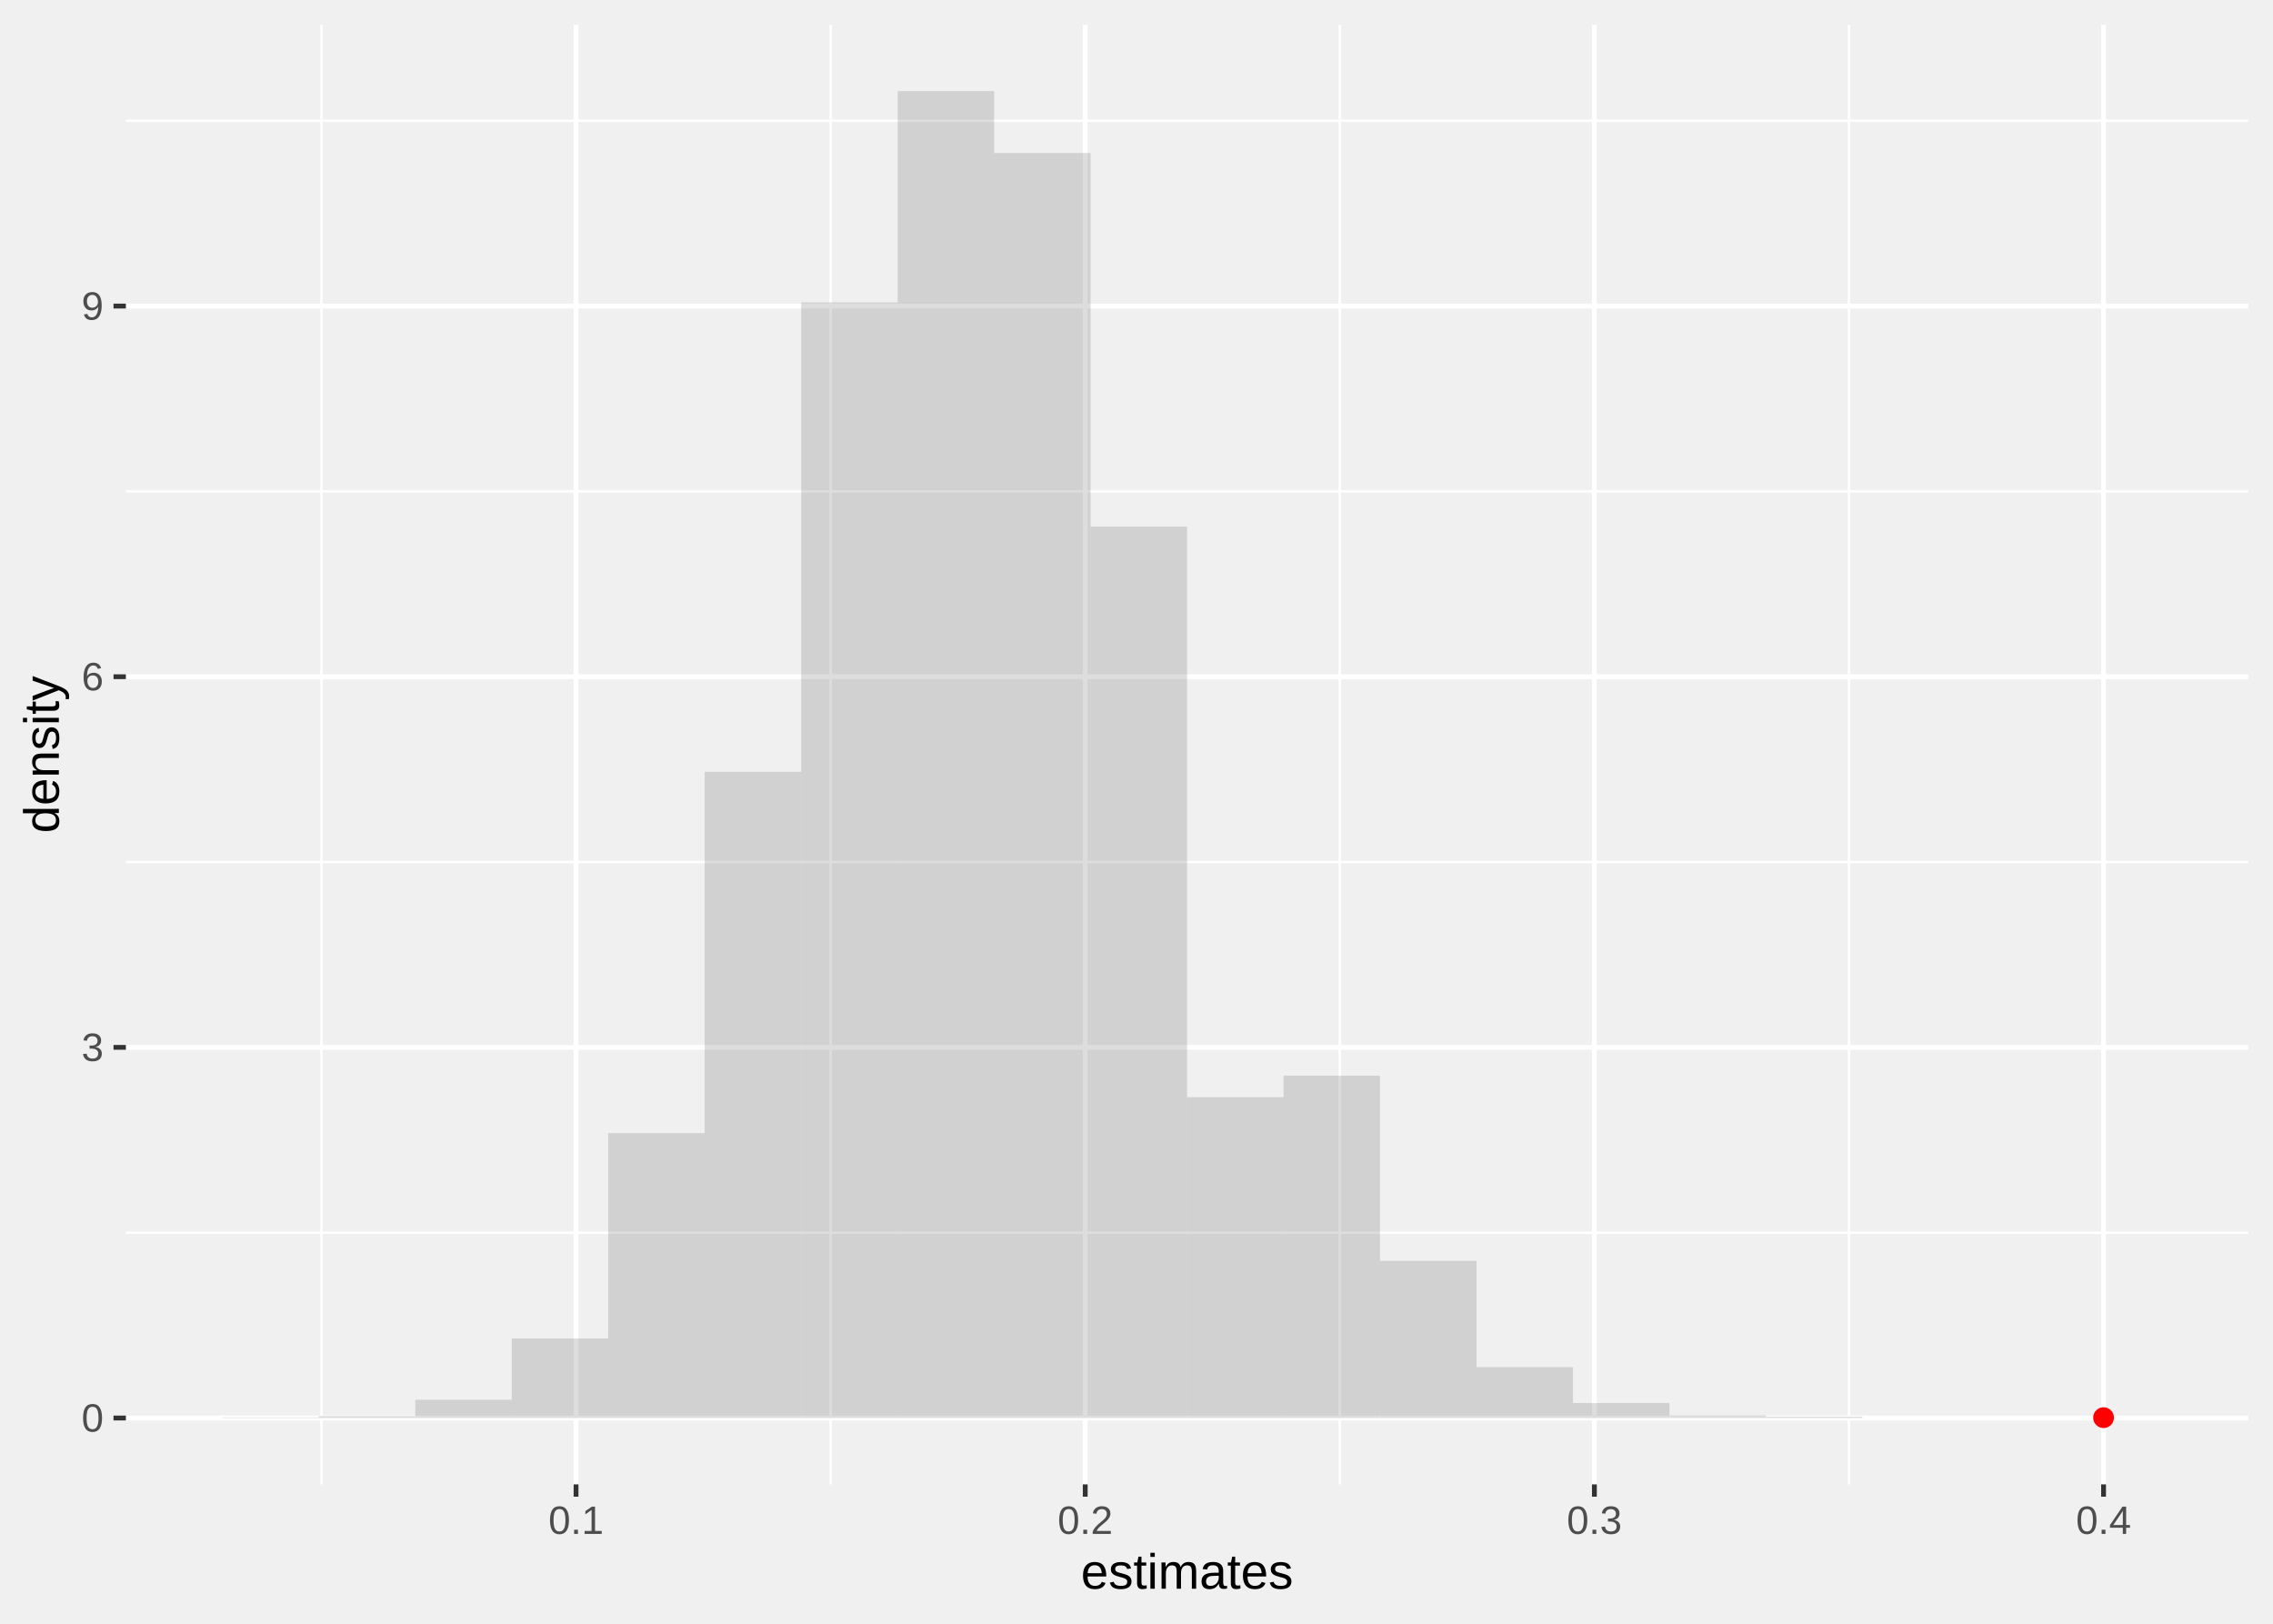
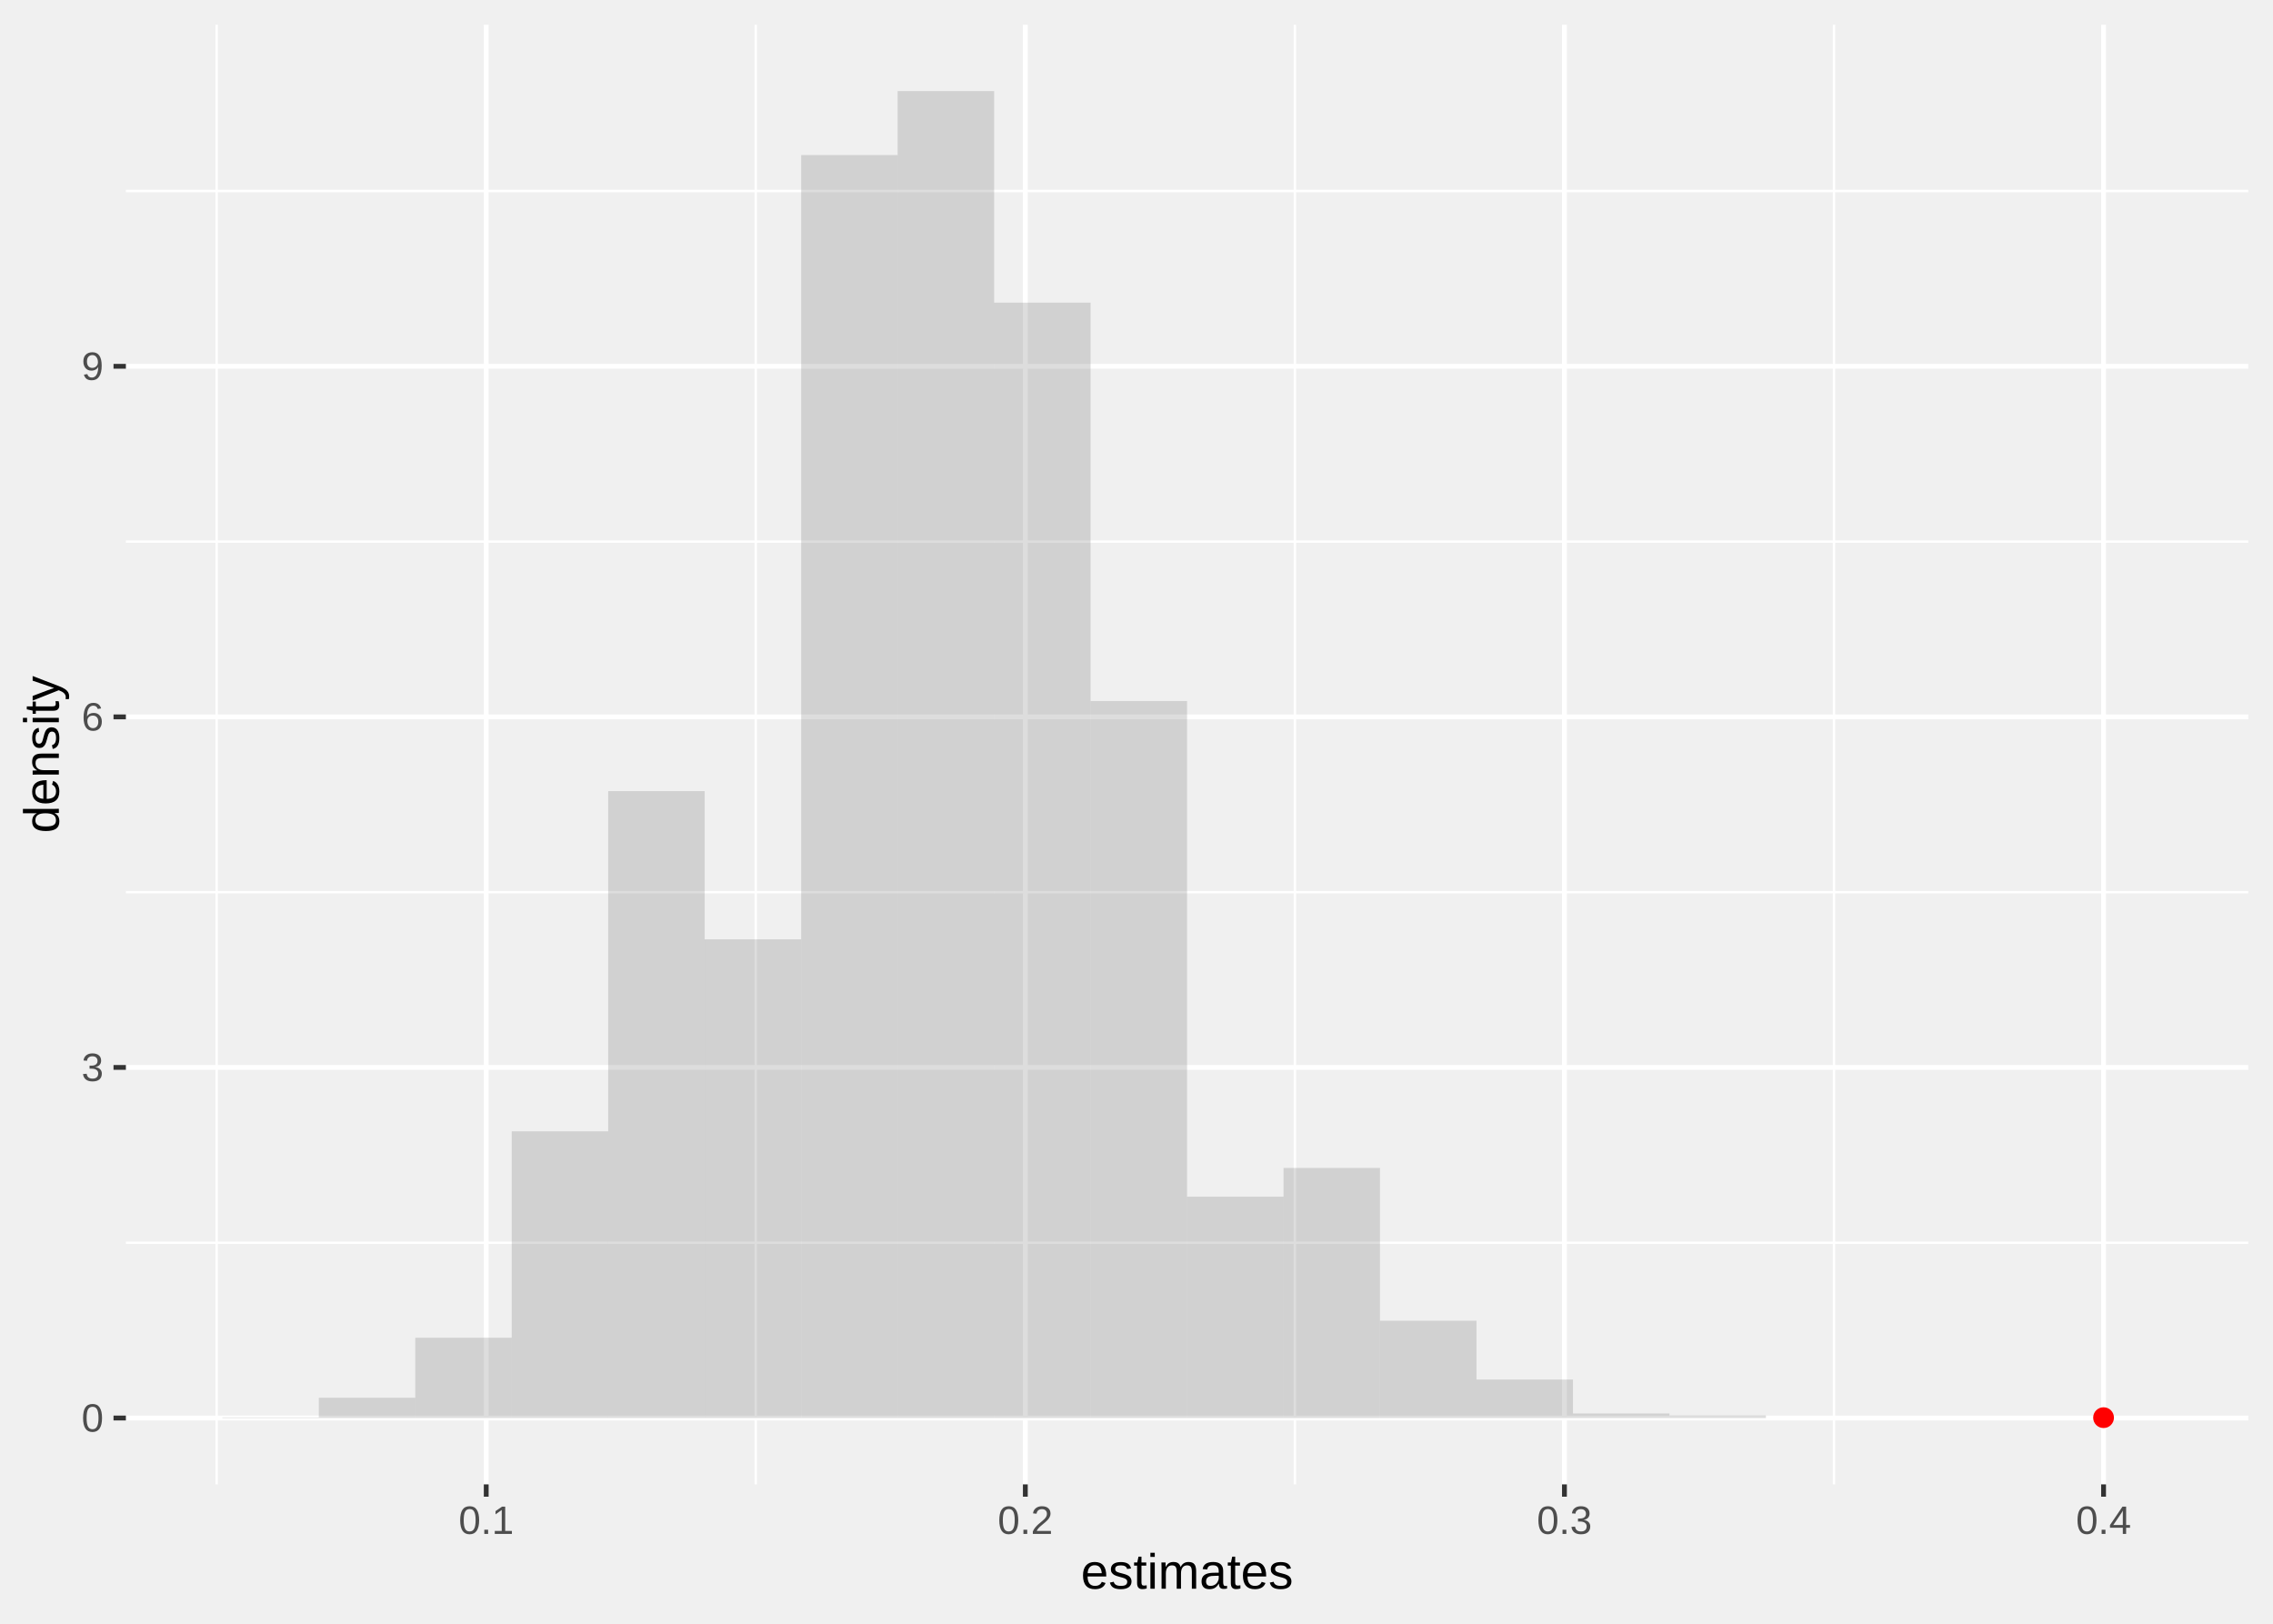
<svg xmlns="http://www.w3.org/2000/svg" width="504.00pt" height="360.00pt" viewBox="0 0 504.00 360.00">
  <g class="svglite">
    <defs>
      <style type="text/css">
    .svglite line, .svglite polyline, .svglite polygon, .svglite path, .svglite rect, .svglite circle {
      fill: none;
      stroke: #000000;
      stroke-linecap: round;
      stroke-linejoin: round;
      stroke-miterlimit: 10.00;
    }
    .svglite text {
      white-space: pre;
    }
    .svglite g.glyphgroup path {
      fill: inherit;
      stroke: none;
    }
  </style>
    </defs>
    <rect width="100%" height="100%" style="stroke: none; fill: none;" />
    <defs>
      <clipPath id="cpMC4wMHw1MDQuMDB8MC4wMHwzNjAuMDA=">
        <rect x="0.00" y="0.00" width="504.00" height="360.00" />
      </clipPath>
    </defs>
    <g clip-path="url(#cpMC4wMHw1MDQuMDB8MC4wMHwzNjAuMDA=)">
      <rect x="0.00" y="0.00" width="504.00" height="360.00" style="stroke-width: 1.07; stroke: none;" />
    </g>
    <defs>
      <clipPath id="cpMjcuOTF8NDk4LjUyfDUuNDh8MzI5LjEw">
        <rect x="27.91" y="5.48" width="470.62" height="323.62" />
      </clipPath>
    </defs>
    <g clip-path="url(#cpMjcuOTF8NDk4LjUyfDUuNDh8MzI5LjEw)">
      <rect x="27.91" y="5.48" width="470.62" height="323.62" style="stroke-width: 1.07; stroke: none;" />
-       <polyline points="27.91,273.30 498.52,273.30 " style="stroke-width: 0.53; stroke: #FFFFFF; stroke-linecap: butt;" />
-       <polyline points="27.91,191.13 498.52,191.13 " style="stroke-width: 0.53; stroke: #FFFFFF; stroke-linecap: butt;" />
-       <polyline points="27.91,108.95 498.52,108.95 " style="stroke-width: 0.53; stroke: #FFFFFF; stroke-linecap: butt;" />
-       <polyline points="27.91,26.77 498.52,26.77 " style="stroke-width: 0.53; stroke: #FFFFFF; stroke-linecap: butt;" />
-       <polyline points="71.28,329.10 71.28,5.48 " style="stroke-width: 0.53; stroke: #FFFFFF; stroke-linecap: butt;" />
-       <polyline points="184.18,329.10 184.18,5.48 " style="stroke-width: 0.53; stroke: #FFFFFF; stroke-linecap: butt;" />
-       <polyline points="297.08,329.10 297.08,5.48 " style="stroke-width: 0.53; stroke: #FFFFFF; stroke-linecap: butt;" />
-       <polyline points="409.98,329.10 409.98,5.48 " style="stroke-width: 0.53; stroke: #FFFFFF; stroke-linecap: butt;" />
+       <polyline points="27.91,275.53 498.52,275.53 " style="stroke-width: 0.53; stroke: #FFFFFF; stroke-linecap: butt;" />
+       <polyline points="27.91,197.80 498.52,197.80 " style="stroke-width: 0.53; stroke: #FFFFFF; stroke-linecap: butt;" />
+       <polyline points="27.91,120.08 498.52,120.08 " style="stroke-width: 0.53; stroke: #FFFFFF; stroke-linecap: butt;" />
+       <polyline points="27.91,42.35 498.52,42.35 " style="stroke-width: 0.53; stroke: #FFFFFF; stroke-linecap: butt;" />
+       <polyline points="48.04,329.10 48.04,5.48 " style="stroke-width: 0.53; stroke: #FFFFFF; stroke-linecap: butt;" />
+       <polyline points="167.58,329.10 167.58,5.48 " style="stroke-width: 0.53; stroke: #FFFFFF; stroke-linecap: butt;" />
+       <polyline points="287.12,329.10 287.12,5.48 " style="stroke-width: 0.53; stroke: #FFFFFF; stroke-linecap: butt;" />
+       <polyline points="406.66,329.10 406.66,5.48 " style="stroke-width: 0.53; stroke: #FFFFFF; stroke-linecap: butt;" />
      <polyline points="27.91,314.39 498.52,314.39 " style="stroke-width: 1.07; stroke: #FFFFFF; stroke-linecap: butt;" />
-       <polyline points="27.91,232.21 498.52,232.21 " style="stroke-width: 1.07; stroke: #FFFFFF; stroke-linecap: butt;" />
-       <polyline points="27.91,150.04 498.52,150.04 " style="stroke-width: 1.07; stroke: #FFFFFF; stroke-linecap: butt;" />
-       <polyline points="27.91,67.86 498.52,67.86 " style="stroke-width: 1.07; stroke: #FFFFFF; stroke-linecap: butt;" />
-       <polyline points="127.73,329.10 127.73,5.48 " style="stroke-width: 1.07; stroke: #FFFFFF; stroke-linecap: butt;" />
-       <polyline points="240.63,329.10 240.63,5.48 " style="stroke-width: 1.07; stroke: #FFFFFF; stroke-linecap: butt;" />
-       <polyline points="353.53,329.10 353.53,5.48 " style="stroke-width: 1.07; stroke: #FFFFFF; stroke-linecap: butt;" />
+       <polyline points="27.91,236.66 498.52,236.66 " style="stroke-width: 1.07; stroke: #FFFFFF; stroke-linecap: butt;" />
+       <polyline points="27.91,158.94 498.52,158.94 " style="stroke-width: 1.07; stroke: #FFFFFF; stroke-linecap: butt;" />
+       <polyline points="27.91,81.21 498.52,81.21 " style="stroke-width: 1.07; stroke: #FFFFFF; stroke-linecap: butt;" />
+       <polyline points="107.81,329.10 107.81,5.48 " style="stroke-width: 1.07; stroke: #FFFFFF; stroke-linecap: butt;" />
+       <polyline points="227.35,329.10 227.35,5.48 " style="stroke-width: 1.07; stroke: #FFFFFF; stroke-linecap: butt;" />
+       <polyline points="346.89,329.10 346.89,5.48 " style="stroke-width: 1.07; stroke: #FFFFFF; stroke-linecap: butt;" />
      <polyline points="466.43,329.10 466.43,5.48 " style="stroke-width: 1.07; stroke: #FFFFFF; stroke-linecap: butt;" />
      <rect x="49.30" y="314.25" width="21.39" height="0.14" style="stroke-width: 1.07; stroke: none; stroke-linecap: butt; stroke-linejoin: miter; fill: #595959; fill-opacity: 0.20;" />
-       <rect x="70.69" y="313.96" width="21.39" height="0.43" style="stroke-width: 1.07; stroke: none; stroke-linecap: butt; stroke-linejoin: miter; fill: #595959; fill-opacity: 0.20;" />
-       <rect x="92.08" y="310.34" width="21.39" height="4.05" style="stroke-width: 1.07; stroke: none; stroke-linecap: butt; stroke-linejoin: miter; fill: #595959; fill-opacity: 0.20;" />
-       <rect x="113.47" y="296.75" width="21.39" height="17.64" style="stroke-width: 1.07; stroke: none; stroke-linecap: butt; stroke-linejoin: miter; fill: #595959; fill-opacity: 0.20;" />
-       <rect x="134.86" y="251.21" width="21.39" height="63.18" style="stroke-width: 1.07; stroke: none; stroke-linecap: butt; stroke-linejoin: miter; fill: #595959; fill-opacity: 0.20;" />
-       <rect x="156.25" y="171.12" width="21.39" height="143.27" style="stroke-width: 1.07; stroke: none; stroke-linecap: butt; stroke-linejoin: miter; fill: #595959; fill-opacity: 0.20;" />
-       <rect x="177.65" y="67.03" width="21.39" height="247.36" style="stroke-width: 1.07; stroke: none; stroke-linecap: butt; stroke-linejoin: miter; fill: #595959; fill-opacity: 0.20;" />
+       <rect x="70.69" y="309.90" width="21.39" height="4.49" style="stroke-width: 1.07; stroke: none; stroke-linecap: butt; stroke-linejoin: miter; fill: #595959; fill-opacity: 0.20;" />
+       <rect x="92.08" y="296.58" width="21.39" height="17.81" style="stroke-width: 1.07; stroke: none; stroke-linecap: butt; stroke-linejoin: miter; fill: #595959; fill-opacity: 0.20;" />
+       <rect x="113.47" y="250.83" width="21.39" height="63.56" style="stroke-width: 1.07; stroke: none; stroke-linecap: butt; stroke-linejoin: miter; fill: #595959; fill-opacity: 0.20;" />
+       <rect x="134.86" y="175.40" width="21.39" height="138.99" style="stroke-width: 1.07; stroke: none; stroke-linecap: butt; stroke-linejoin: miter; fill: #595959; fill-opacity: 0.20;" />
+       <rect x="156.25" y="208.26" width="21.39" height="106.13" style="stroke-width: 1.07; stroke: none; stroke-linecap: butt; stroke-linejoin: miter; fill: #595959; fill-opacity: 0.20;" />
+       <rect x="177.65" y="34.38" width="21.39" height="280.01" style="stroke-width: 1.07; stroke: none; stroke-linecap: butt; stroke-linejoin: miter; fill: #595959; fill-opacity: 0.20;" />
      <rect x="199.04" y="20.19" width="21.39" height="294.20" style="stroke-width: 1.07; stroke: none; stroke-linecap: butt; stroke-linejoin: miter; fill: #595959; fill-opacity: 0.20;" />
-       <rect x="220.43" y="33.92" width="21.39" height="280.47" style="stroke-width: 1.07; stroke: none; stroke-linecap: butt; stroke-linejoin: miter; fill: #595959; fill-opacity: 0.20;" />
-       <rect x="241.82" y="116.76" width="21.39" height="197.63" style="stroke-width: 1.07; stroke: none; stroke-linecap: butt; stroke-linejoin: miter; fill: #595959; fill-opacity: 0.20;" />
-       <rect x="263.21" y="243.26" width="21.39" height="71.13" style="stroke-width: 1.07; stroke: none; stroke-linecap: butt; stroke-linejoin: miter; fill: #595959; fill-opacity: 0.20;" />
-       <rect x="284.60" y="238.49" width="21.39" height="75.90" style="stroke-width: 1.07; stroke: none; stroke-linecap: butt; stroke-linejoin: miter; fill: #595959; fill-opacity: 0.20;" />
-       <rect x="306.00" y="279.55" width="21.39" height="34.84" style="stroke-width: 1.07; stroke: none; stroke-linecap: butt; stroke-linejoin: miter; fill: #595959; fill-opacity: 0.20;" />
-       <rect x="327.39" y="303.11" width="21.39" height="11.28" style="stroke-width: 1.07; stroke: none; stroke-linecap: butt; stroke-linejoin: miter; fill: #595959; fill-opacity: 0.20;" />
-       <rect x="348.78" y="311.07" width="21.39" height="3.33" style="stroke-width: 1.07; stroke: none; stroke-linecap: butt; stroke-linejoin: miter; fill: #595959; fill-opacity: 0.20;" />
+       <rect x="220.43" y="67.10" width="21.39" height="247.29" style="stroke-width: 1.07; stroke: none; stroke-linecap: butt; stroke-linejoin: miter; fill: #595959; fill-opacity: 0.20;" />
+       <rect x="241.82" y="155.42" width="21.39" height="158.97" style="stroke-width: 1.07; stroke: none; stroke-linecap: butt; stroke-linejoin: miter; fill: #595959; fill-opacity: 0.20;" />
+       <rect x="263.21" y="265.31" width="21.39" height="49.08" style="stroke-width: 1.07; stroke: none; stroke-linecap: butt; stroke-linejoin: miter; fill: #595959; fill-opacity: 0.20;" />
+       <rect x="284.60" y="258.94" width="21.39" height="55.45" style="stroke-width: 1.07; stroke: none; stroke-linecap: butt; stroke-linejoin: miter; fill: #595959; fill-opacity: 0.20;" />
+       <rect x="306.00" y="292.82" width="21.39" height="21.57" style="stroke-width: 1.07; stroke: none; stroke-linecap: butt; stroke-linejoin: miter; fill: #595959; fill-opacity: 0.20;" />
+       <rect x="327.39" y="305.85" width="21.39" height="8.54" style="stroke-width: 1.07; stroke: none; stroke-linecap: butt; stroke-linejoin: miter; fill: #595959; fill-opacity: 0.20;" />
+       <rect x="348.78" y="313.38" width="21.39" height="1.01" style="stroke-width: 1.07; stroke: none; stroke-linecap: butt; stroke-linejoin: miter; fill: #595959; fill-opacity: 0.20;" />
      <rect x="370.17" y="313.81" width="21.39" height="0.58" style="stroke-width: 1.07; stroke: none; stroke-linecap: butt; stroke-linejoin: miter; fill: #595959; fill-opacity: 0.20;" />
-       <rect x="391.56" y="314.10" width="21.39" height="0.29" style="stroke-width: 1.07; stroke: none; stroke-linecap: butt; stroke-linejoin: miter; fill: #595959; fill-opacity: 0.20;" />
+       <rect x="391.56" y="314.39" width="21.39" height="0.00" style="stroke-width: 1.07; stroke: none; stroke-linecap: butt; stroke-linejoin: miter; fill: #595959; fill-opacity: 0.20;" />
      <rect x="412.95" y="314.39" width="21.39" height="0.00" style="stroke-width: 1.07; stroke: none; stroke-linecap: butt; stroke-linejoin: miter; fill: #595959; fill-opacity: 0.20;" />
      <rect x="434.35" y="314.39" width="21.39" height="0.00" style="stroke-width: 1.07; stroke: none; stroke-linecap: butt; stroke-linejoin: miter; fill: #595959; fill-opacity: 0.20;" />
      <rect x="455.74" y="314.39" width="21.39" height="0.00" style="stroke-width: 1.07; stroke: none; stroke-linecap: butt; stroke-linejoin: miter; fill: #595959; fill-opacity: 0.20;" />
      <circle cx="466.43" cy="314.31" r="1.95" style="stroke-width: 0.71; stroke: #FF0000; fill: #FF0000;" />
    </g>
    <g clip-path="url(#cpMC4wMHw1MDQuMDB8MC4wMHwzNjAuMDA=)">
      <text x="22.97" y="317.42" text-anchor="end" style="font-size: 8.80px;fill: #4D4D4D; font-family: &quot;Arimo&quot;;" textLength="4.89px" lengthAdjust="spacingAndGlyphs">0</text>
-       <text x="22.97" y="235.24" text-anchor="end" style="font-size: 8.80px;fill: #4D4D4D; font-family: &quot;Arimo&quot;;" textLength="4.89px" lengthAdjust="spacingAndGlyphs">3</text>
-       <text x="22.97" y="153.06" text-anchor="end" style="font-size: 8.80px;fill: #4D4D4D; font-family: &quot;Arimo&quot;;" textLength="4.89px" lengthAdjust="spacingAndGlyphs">6</text>
-       <text x="22.97" y="70.89" text-anchor="end" style="font-size: 8.80px;fill: #4D4D4D; font-family: &quot;Arimo&quot;;" textLength="4.89px" lengthAdjust="spacingAndGlyphs">9</text>
+       <text x="22.97" y="239.69" text-anchor="end" style="font-size: 8.80px;fill: #4D4D4D; font-family: &quot;Arimo&quot;;" textLength="4.89px" lengthAdjust="spacingAndGlyphs">3</text>
+       <text x="22.97" y="161.97" text-anchor="end" style="font-size: 8.80px;fill: #4D4D4D; font-family: &quot;Arimo&quot;;" textLength="4.89px" lengthAdjust="spacingAndGlyphs">6</text>
+       <text x="22.97" y="84.24" text-anchor="end" style="font-size: 8.80px;fill: #4D4D4D; font-family: &quot;Arimo&quot;;" textLength="4.89px" lengthAdjust="spacingAndGlyphs">9</text>
      <polyline points="25.17,314.39 27.91,314.39 " style="stroke-width: 1.07; stroke: #333333; stroke-linecap: butt;" />
-       <polyline points="25.17,232.21 27.91,232.21 " style="stroke-width: 1.07; stroke: #333333; stroke-linecap: butt;" />
-       <polyline points="25.17,150.04 27.91,150.04 " style="stroke-width: 1.07; stroke: #333333; stroke-linecap: butt;" />
-       <polyline points="25.17,67.86 27.91,67.86 " style="stroke-width: 1.07; stroke: #333333; stroke-linecap: butt;" />
-       <polyline points="127.73,331.84 127.73,329.10 " style="stroke-width: 1.07; stroke: #333333; stroke-linecap: butt;" />
-       <polyline points="240.63,331.84 240.63,329.10 " style="stroke-width: 1.07; stroke: #333333; stroke-linecap: butt;" />
-       <polyline points="353.53,331.84 353.53,329.10 " style="stroke-width: 1.07; stroke: #333333; stroke-linecap: butt;" />
+       <polyline points="25.17,236.66 27.91,236.66 " style="stroke-width: 1.07; stroke: #333333; stroke-linecap: butt;" />
+       <polyline points="25.17,158.94 27.91,158.94 " style="stroke-width: 1.07; stroke: #333333; stroke-linecap: butt;" />
+       <polyline points="25.17,81.21 27.91,81.21 " style="stroke-width: 1.07; stroke: #333333; stroke-linecap: butt;" />
+       <polyline points="107.81,331.84 107.81,329.10 " style="stroke-width: 1.07; stroke: #333333; stroke-linecap: butt;" />
+       <polyline points="227.35,331.84 227.35,329.10 " style="stroke-width: 1.07; stroke: #333333; stroke-linecap: butt;" />
+       <polyline points="346.89,331.84 346.89,329.10 " style="stroke-width: 1.07; stroke: #333333; stroke-linecap: butt;" />
      <polyline points="466.43,331.84 466.43,329.10 " style="stroke-width: 1.07; stroke: #333333; stroke-linecap: butt;" />
-       <text x="127.73" y="340.09" text-anchor="middle" style="font-size: 8.80px;fill: #4D4D4D; font-family: &quot;Arimo&quot;;" textLength="12.22px" lengthAdjust="spacingAndGlyphs">0.1</text>
-       <text x="240.63" y="340.09" text-anchor="middle" style="font-size: 8.80px;fill: #4D4D4D; font-family: &quot;Arimo&quot;;" textLength="12.22px" lengthAdjust="spacingAndGlyphs">0.2</text>
-       <text x="353.53" y="340.09" text-anchor="middle" style="font-size: 8.80px;fill: #4D4D4D; font-family: &quot;Arimo&quot;;" textLength="12.22px" lengthAdjust="spacingAndGlyphs">0.3</text>
+       <text x="107.81" y="340.09" text-anchor="middle" style="font-size: 8.80px;fill: #4D4D4D; font-family: &quot;Arimo&quot;;" textLength="12.22px" lengthAdjust="spacingAndGlyphs">0.1</text>
+       <text x="227.35" y="340.09" text-anchor="middle" style="font-size: 8.80px;fill: #4D4D4D; font-family: &quot;Arimo&quot;;" textLength="12.22px" lengthAdjust="spacingAndGlyphs">0.2</text>
+       <text x="346.89" y="340.09" text-anchor="middle" style="font-size: 8.80px;fill: #4D4D4D; font-family: &quot;Arimo&quot;;" textLength="12.22px" lengthAdjust="spacingAndGlyphs">0.3</text>
      <text x="466.43" y="340.09" text-anchor="middle" style="font-size: 8.80px;fill: #4D4D4D; font-family: &quot;Arimo&quot;;" textLength="12.22px" lengthAdjust="spacingAndGlyphs">0.4</text>
      <text x="263.21" y="352.23" text-anchor="middle" style="font-size: 11.00px; font-family: &quot;Arimo&quot;;" textLength="47.09px" lengthAdjust="spacingAndGlyphs">estimates</text>
      <text transform="translate(13.05,167.29) rotate(-90)" text-anchor="middle" style="font-size: 11.00px; font-family: &quot;Arimo&quot;;" textLength="34.88px" lengthAdjust="spacingAndGlyphs">density</text>
    </g>
  </g>
</svg>
